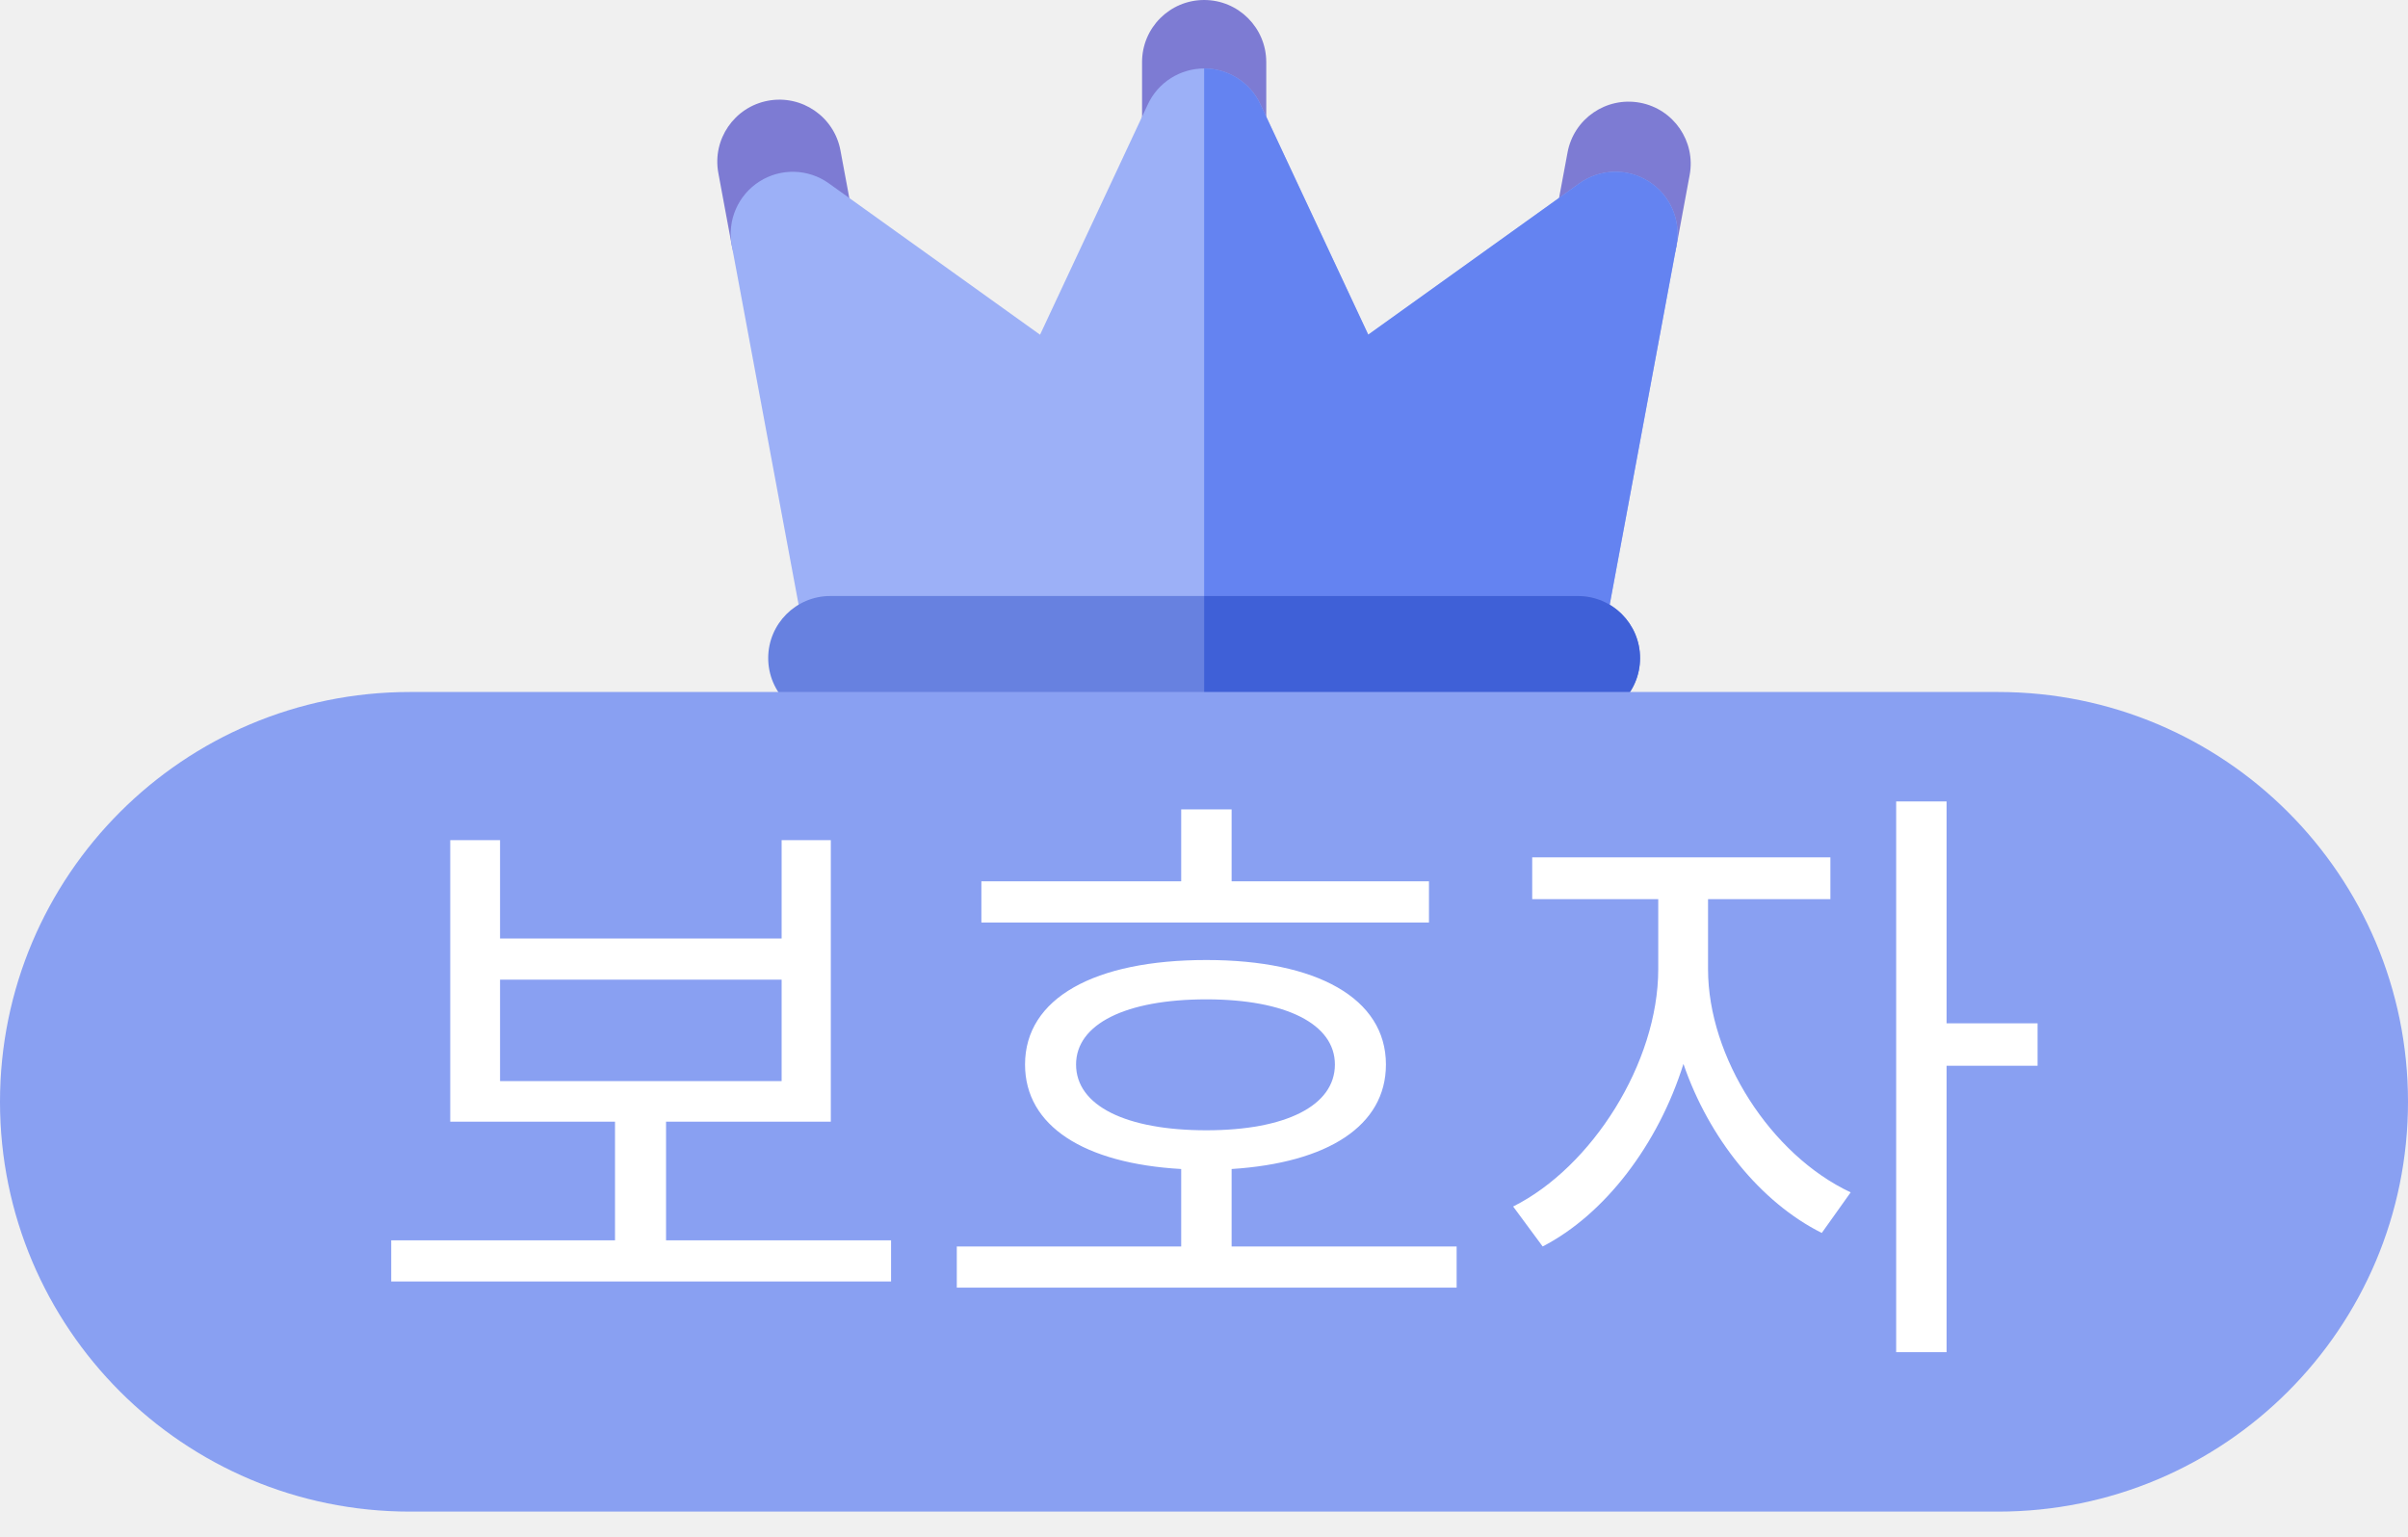
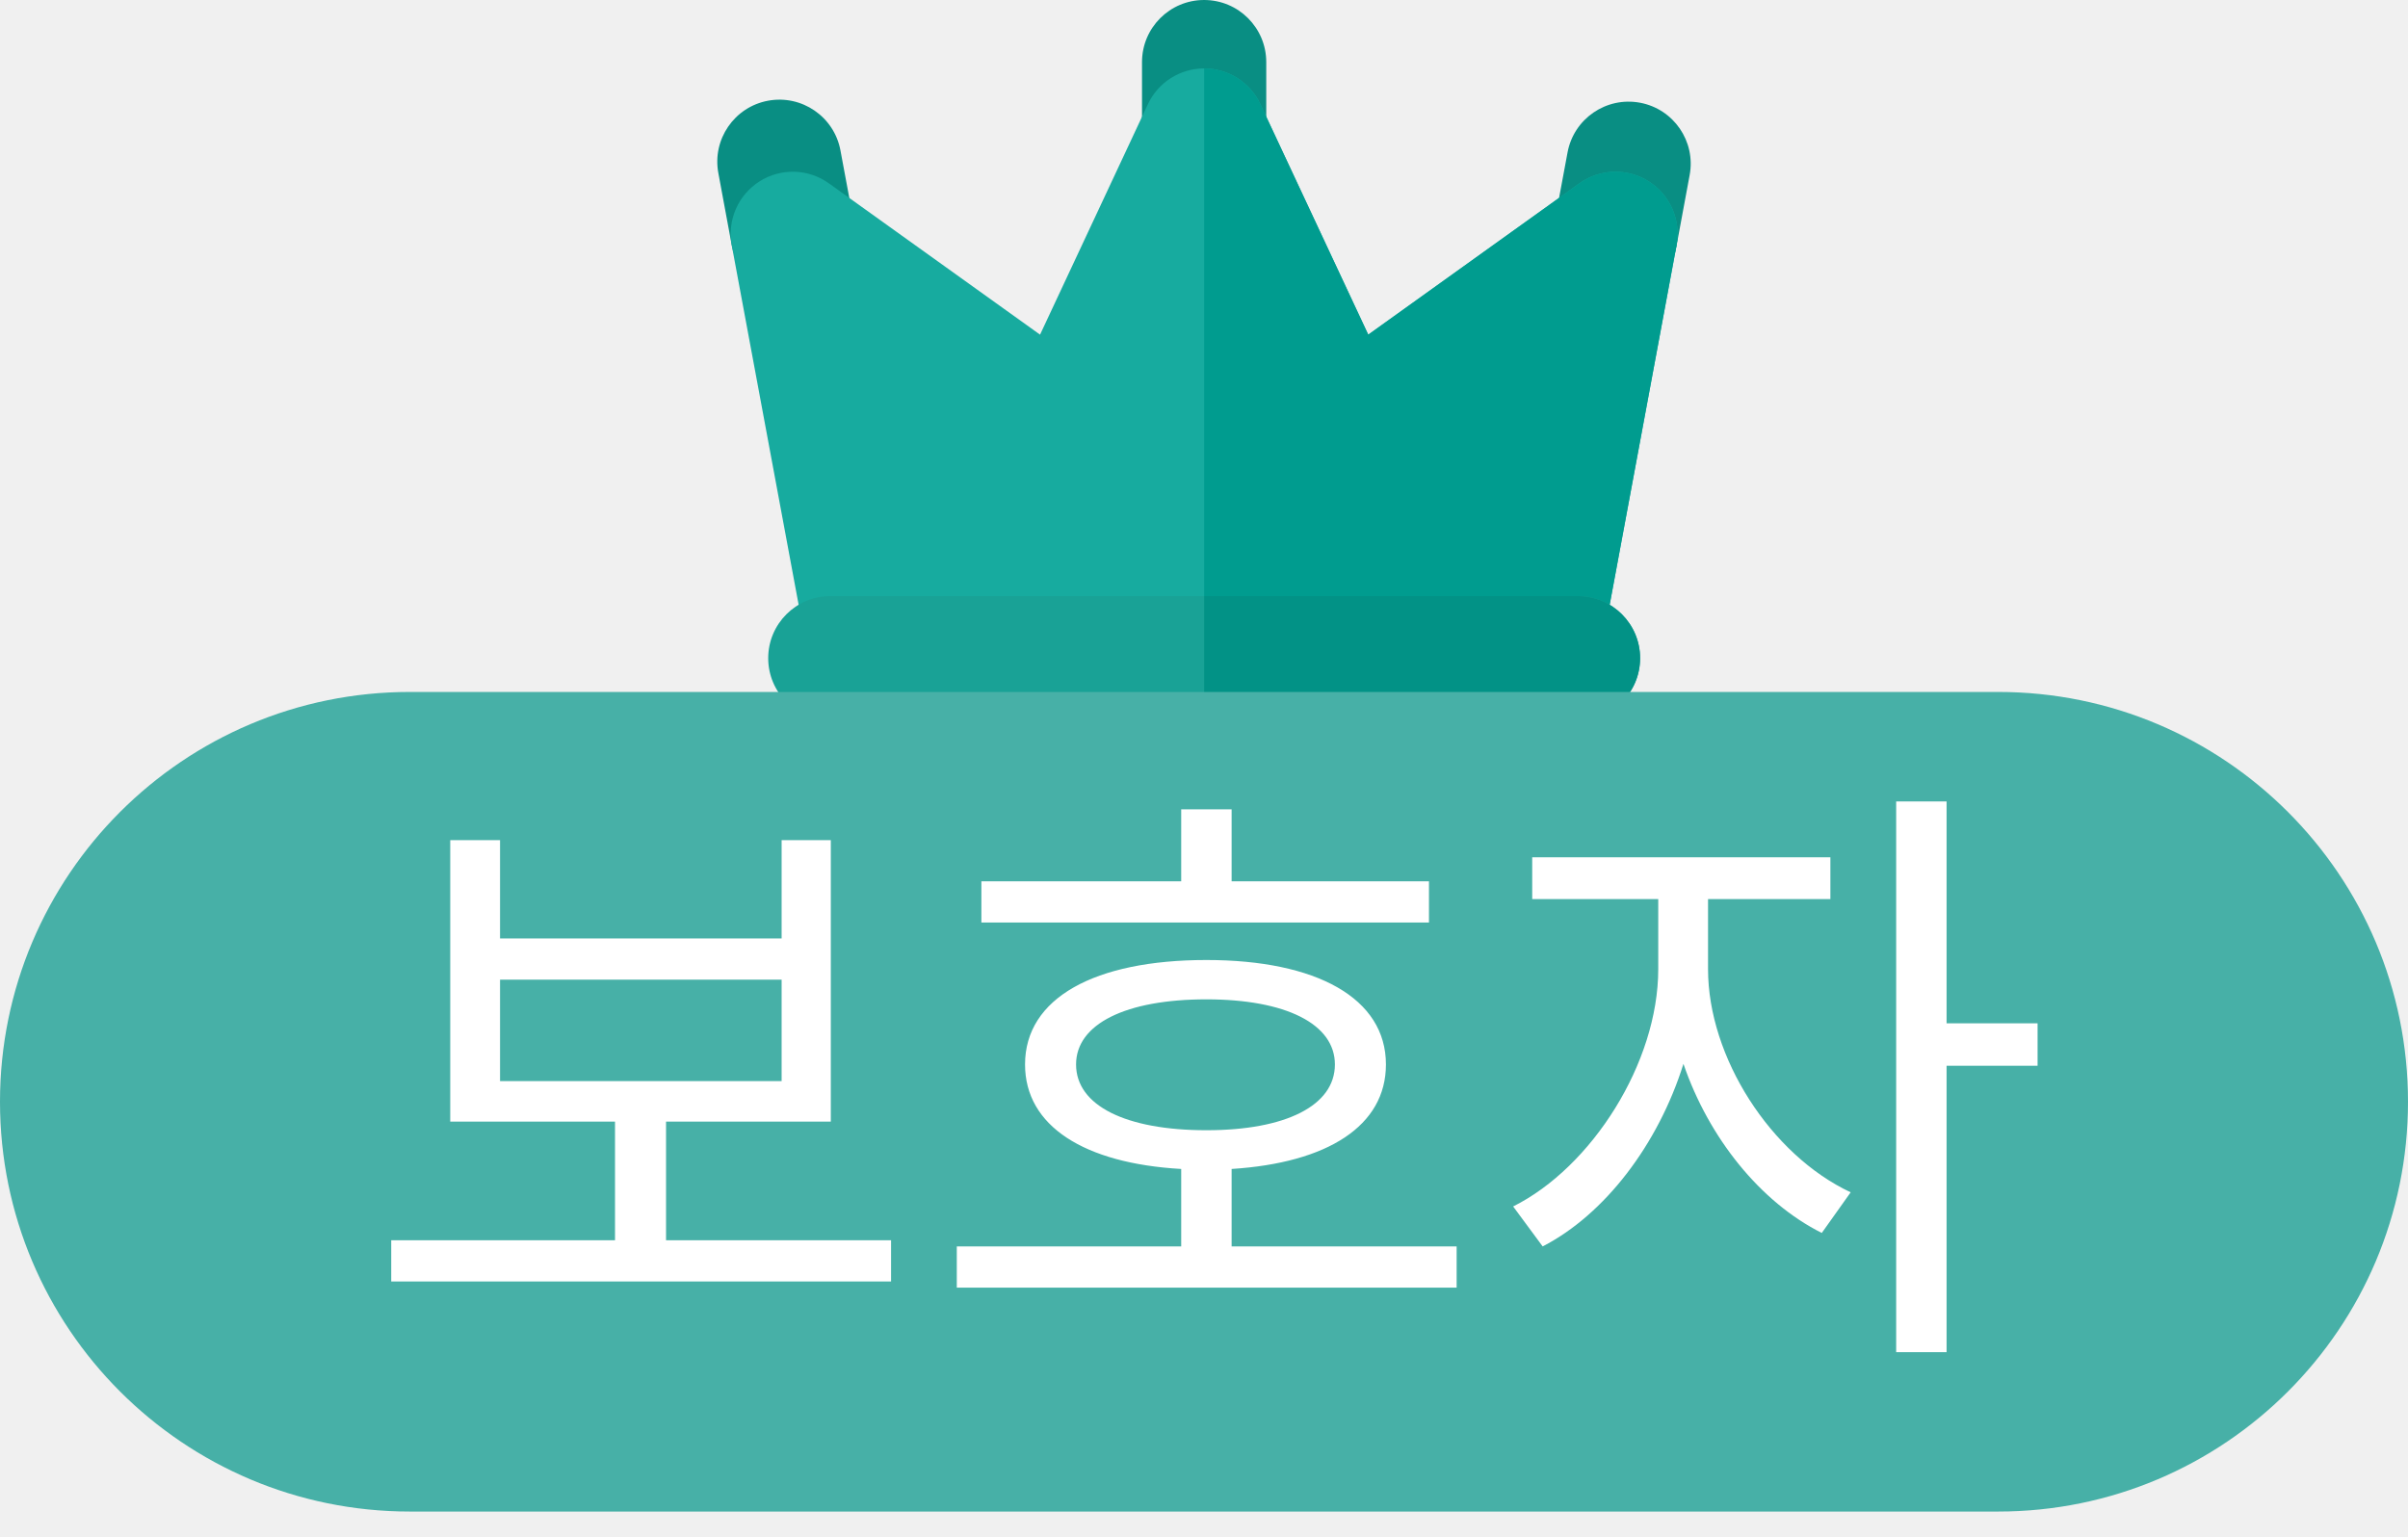
<svg xmlns="http://www.w3.org/2000/svg" width="47" height="30" viewBox="0 0 47 30" fill="none">
-   <path d="M23.503 3.76C22.833 3.76 22.291 3.218 22.291 2.548V1.212C22.291 0.543 22.833 0 23.503 0C24.172 0 24.715 0.543 24.715 1.212V2.548C24.715 3.218 24.172 3.76 23.503 3.76Z" fill="#7D7BD3" />
-   <path d="M15.473 5.777C14.9 5.777 14.391 5.369 14.282 4.786L14.021 3.379C13.898 2.721 14.333 2.088 14.991 1.966C15.649 1.844 16.282 2.278 16.404 2.936L16.666 4.342C16.788 5.001 16.354 5.633 15.696 5.756C15.621 5.77 15.546 5.777 15.473 5.777V5.777Z" fill="#7D7BD3" />
-   <path d="M31.527 5.816C31.454 5.816 31.379 5.809 31.304 5.795C30.646 5.672 30.212 5.04 30.334 4.381L30.596 2.975C30.718 2.317 31.351 1.883 32.009 2.005C32.667 2.127 33.102 2.76 32.979 3.418L32.718 4.825C32.609 5.408 32.1 5.816 31.527 5.816Z" fill="#7D7BD3" />
-   <path d="M29.991 14.061H17.015C16.43 14.061 15.93 13.645 15.823 13.07L14.282 4.788C14.192 4.301 14.406 3.808 14.823 3.543C15.241 3.277 15.778 3.292 16.18 3.581L20.3 6.534L22.405 2.035C22.604 1.609 23.032 1.337 23.503 1.337C23.973 1.337 24.401 1.609 24.601 2.035L26.705 6.534L30.825 3.581C31.227 3.292 31.764 3.277 32.182 3.543C32.6 3.808 32.814 4.301 32.723 4.788L31.183 13.07C31.076 13.645 30.575 14.061 29.991 14.061Z" fill="#9CB0F7" />
-   <path d="M32.182 3.542C31.765 3.276 31.228 3.291 30.825 3.58L26.706 6.533L24.601 2.034C24.401 1.608 23.974 1.336 23.503 1.336V14.06H29.991C30.575 14.06 31.076 13.644 31.183 13.07L32.724 4.787C32.814 4.3 32.6 3.807 32.182 3.542Z" fill="#6483F1" />
-   <path d="M30.799 14.059H16.206C15.537 14.059 14.994 13.517 14.994 12.847C14.994 12.178 15.537 11.635 16.206 11.635H30.799C31.469 11.635 32.011 12.178 32.011 12.847C32.011 13.517 31.469 14.059 30.799 14.059Z" fill="#6781E0" />
-   <path d="M30.799 11.636H23.503V14.06H30.799C31.469 14.06 32.011 13.518 32.011 12.848C32.011 12.178 31.469 11.636 30.799 11.636Z" fill="#3F60D7" />
-   <rect y="13.509" width="47" height="16" rx="8" fill="#89A0F2" />
-   <path d="M9.76 19.125H15.256V21.105H9.76V19.125ZM13 24.213V21.897H16.216V16.401H15.256V18.321H9.76V16.401H8.788V21.897H12.004V24.213H7.636V25.017H17.392V24.213H13ZM27.891 17.205H24.039V15.801H23.055V17.205H19.155V18.009H27.891V17.205ZM21.003 20.781C21.003 19.989 21.975 19.509 23.547 19.509C25.095 19.509 26.055 19.989 26.055 20.781C26.055 21.585 25.095 22.065 23.547 22.065C21.975 22.065 21.003 21.585 21.003 20.781ZM24.039 24.333V22.821C25.911 22.701 27.051 21.981 27.051 20.781C27.051 19.485 25.695 18.741 23.547 18.741C21.363 18.741 20.007 19.485 20.007 20.781C20.007 21.981 21.159 22.713 23.055 22.821V24.333H18.675V25.137H28.431V24.333H24.039ZM33.338 17.553H35.726V16.737H29.906V17.553H32.366V18.921C32.366 20.745 31.07 22.785 29.534 23.553L30.11 24.333C31.322 23.709 32.366 22.341 32.858 20.769C33.35 22.209 34.358 23.469 35.558 24.069L36.122 23.277C34.562 22.545 33.338 20.637 33.338 18.921V17.553ZM39.77 19.977H37.994V15.645H37.01V26.397H37.994V20.805H39.77V19.977Z" fill="white" />
+   <g clip-path="url(#clip0_264_29)">
+     <path d="M23.502 3.76C22.833 3.76 22.29 3.218 22.29 2.548V1.212C22.29 0.543 22.833 0 23.502 0C24.172 0 24.715 0.543 24.715 1.212V2.548C24.715 3.218 24.172 3.76 23.502 3.76Z" fill="#098E83" />
+     <path d="M15.473 5.777C14.9 5.777 14.391 5.369 14.282 4.786L14.021 3.379C13.898 2.721 14.333 2.088 14.991 1.966C15.649 1.844 16.282 2.278 16.404 2.936L16.666 4.342C16.788 5.001 16.354 5.633 15.696 5.756C15.621 5.77 15.546 5.777 15.473 5.777Z" fill="#098E83" />
+     <path d="M31.527 5.816C31.454 5.816 31.379 5.809 31.304 5.795C30.646 5.672 30.212 5.04 30.334 4.381L30.596 2.975C30.718 2.317 31.351 1.883 32.009 2.005C32.667 2.127 33.102 2.76 32.979 3.418L32.718 4.825C32.609 5.408 32.1 5.816 31.527 5.816Z" fill="#098E83" />
+     <path d="M29.991 14.06H17.015C16.431 14.06 15.93 13.644 15.823 13.069L14.282 4.787C14.192 4.3 14.406 3.807 14.823 3.542C15.241 3.276 15.778 3.291 16.18 3.58L20.3 6.533L22.405 2.034C22.604 1.608 23.032 1.336 23.503 1.336C23.973 1.336 24.401 1.608 24.601 2.034L26.706 6.533L30.825 3.58C31.228 3.291 31.765 3.276 32.182 3.542C32.6 3.807 32.814 4.3 32.723 4.787L31.183 13.069C31.076 13.644 30.575 14.06 29.991 14.06Z" fill="#17AB9F" />
+     <path d="M32.182 3.542C31.765 3.276 31.228 3.291 30.825 3.58L26.706 6.533L24.601 2.034C24.401 1.608 23.974 1.336 23.503 1.336V14.06H29.991C30.575 14.06 31.076 13.644 31.183 13.07L32.724 4.787C32.814 4.3 32.6 3.807 32.182 3.542Z" fill="#009C8F" />
+     <path d="M30.799 14.061H16.206C15.537 14.061 14.994 13.518 14.994 12.849C14.994 12.179 15.537 11.637 16.206 11.637H30.799C31.469 11.637 32.012 12.179 32.012 12.849C32.012 13.518 31.469 14.061 30.799 14.061Z" fill="#19A296" />
+     <path d="M30.799 11.637H23.503V14.061H30.799C31.469 14.061 32.012 13.518 32.012 12.849C32.012 12.18 31.469 11.637 30.799 11.637Z" fill="#029286" />
+     <path d="M39 13.508H8C3.582 13.508 0 17.09 0 21.508C0 25.926 3.582 29.508 8 29.508H39C43.418 29.508 47 25.926 47 21.508C47 17.09 43.418 13.508 39 13.508Z" fill="#47B0A7" />
+     <path d="M9.76 19.125H15.256V21.105H9.76V19.125ZM13 24.212V21.896H16.216V16.401H15.256V18.32H9.76V16.401H8.788V21.896H12.004V24.212H7.636V25.017H17.392V24.212H13ZM27.891 17.204H24.039V15.8H23.055V17.204H19.155V18.009H27.891V17.204ZM21.003 20.78C21.003 19.988 21.975 19.509 23.547 19.509C25.095 19.509 26.055 19.988 26.055 20.78C26.055 21.584 25.095 22.064 23.547 22.064C21.975 22.064 21.003 21.584 21.003 20.78ZM24.039 24.332V22.82C25.911 22.701 27.051 21.98 27.051 20.78C27.051 19.485 25.695 18.741 23.547 18.741C21.363 18.741 20.007 19.485 20.007 20.78C20.007 21.98 21.159 22.712 23.055 22.82V24.332H18.675V25.137H28.431V24.332H24.039ZM33.338 17.552H35.726V16.736H29.906V17.552H32.366V18.921C32.366 20.744 31.07 22.785 29.534 23.552L30.11 24.332C31.322 23.709 32.366 22.34 32.858 20.768C33.35 22.209 34.358 23.468 35.558 24.069L36.122 23.276C34.562 22.544 33.338 20.637 33.338 18.921V17.552ZM39.77 19.977H37.994V15.645H37.01V26.396H37.994V20.805H39.77V19.977Z" fill="white" />
+   </g>
+   <defs>
+     <clipPath id="clip0_264_29">
+       <rect width="47" height="30" fill="white" />
+     </clipPath>
+   </defs>
</svg>
